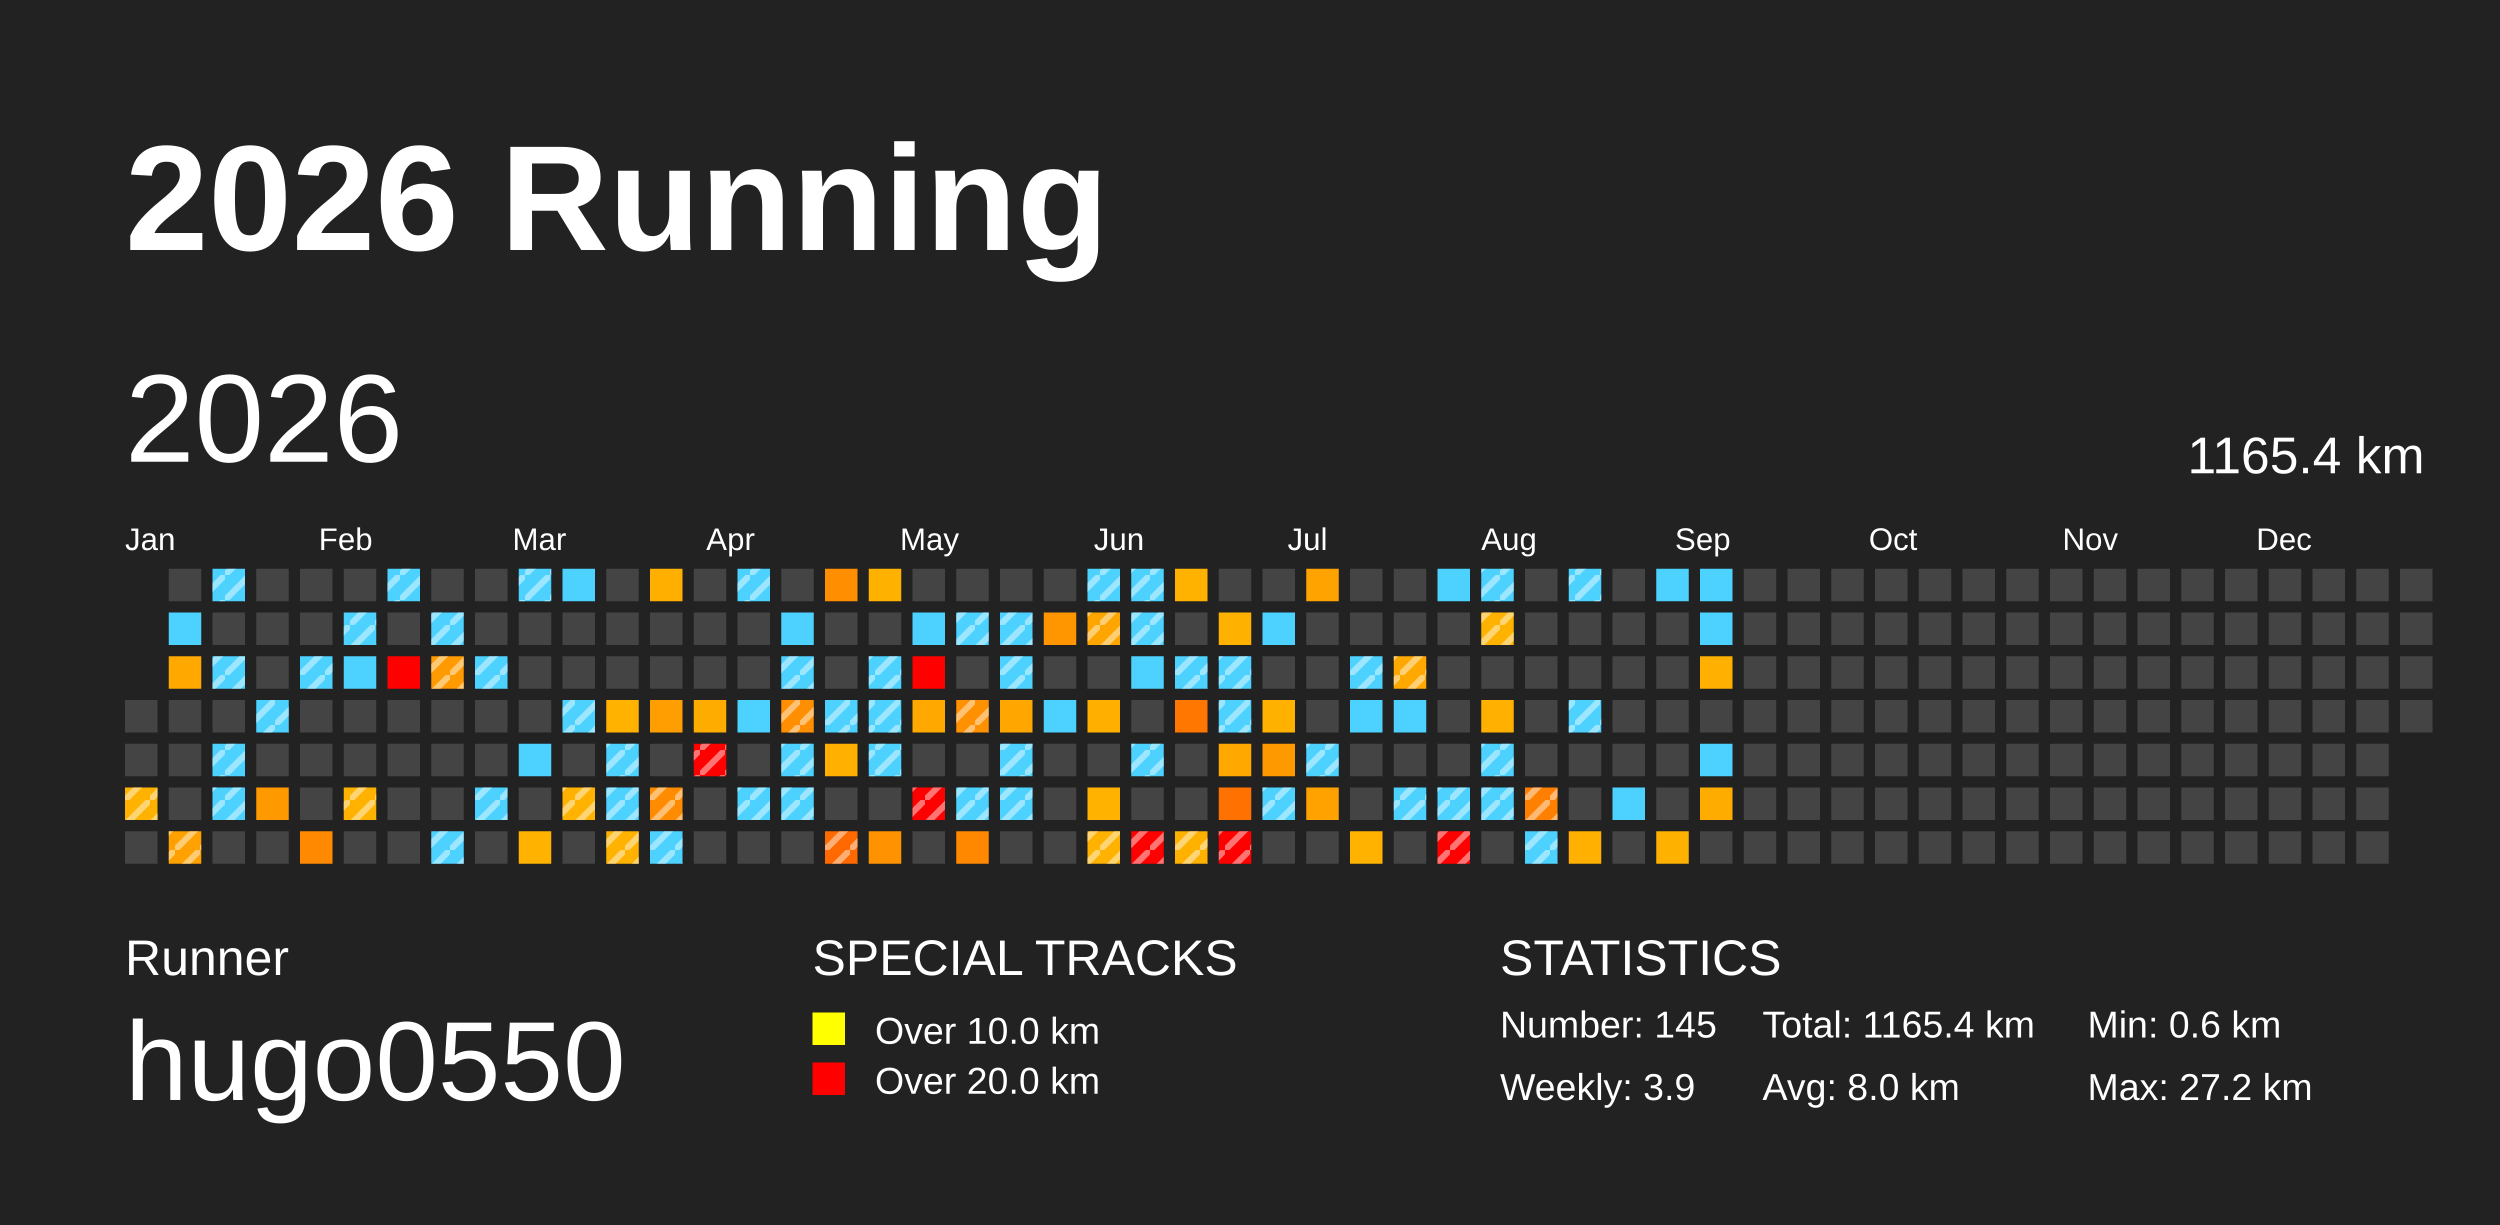
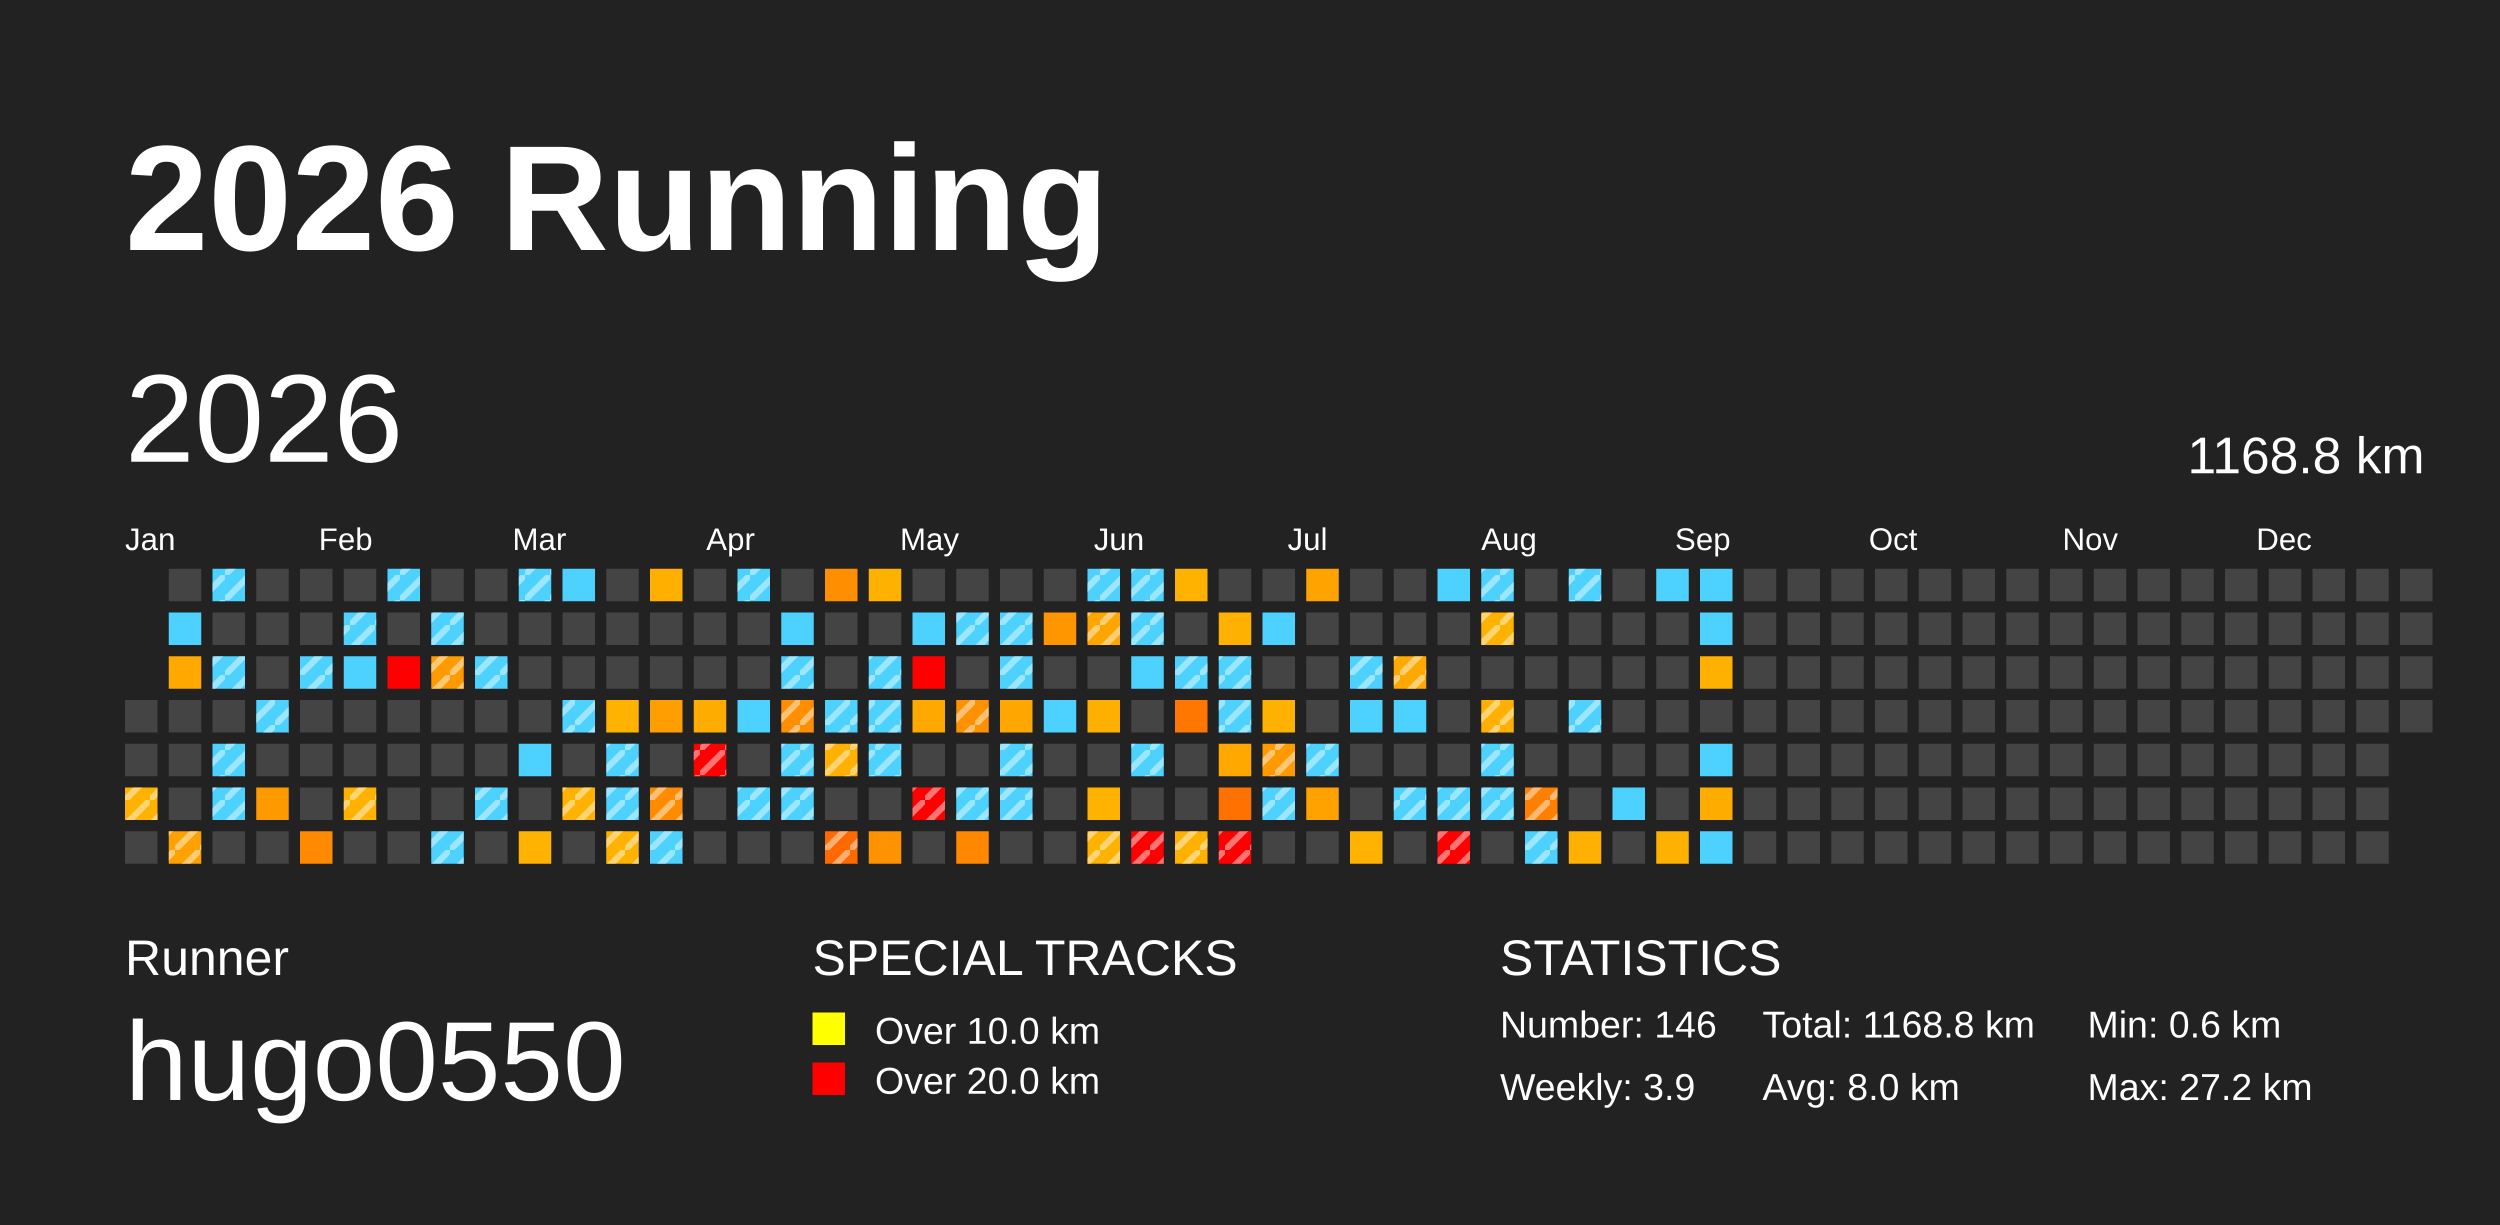
<svg xmlns="http://www.w3.org/2000/svg" baseProfile="full" height="98mm" version="1.1" viewBox="0,0,200,98" width="200mm">
  <defs>
    <pattern height="2" id="indoor-stripe" patternUnits="userSpaceOnUse" width="2">
      <line stroke="white" stroke-opacity="0.45" stroke-width="0.5" x1="0" x2="2" y1="2" y2="0" />
    </pattern>
  </defs>
  <rect fill="#222222" height="98" width="200" x="0" y="0" />
  <text fill="#FFFFFF" style="font-size:12px; font-family:Arial; font-weight:bold;" x="10" y="20">2026 Running</text>
  <text fill="#FFFFFF" style="font-size:4px; font-family:Arial" x="10" y="78">Runner</text>
  <text fill="#FFFFFF" style="font-size:9px; font-family:Arial" x="10" y="88">hugo0550</text>
  <text fill="#FFFFFF" style="font-size:4px; font-family:Arial" x="65" y="78">SPECIAL TRACKS</text>
  <rect fill="yellow" height="2.6" width="2.6" x="65" y="81" />
  <text fill="#FFFFFF" style="font-size:3px; font-family:Arial" x="70" y="83.5">Over 10.0 km</text>
  <rect fill="red" height="2.6" width="2.6" x="65" y="85" />
  <text fill="#FFFFFF" style="font-size:3px; font-family:Arial" x="70" y="87.5">Over 20.0 km</text>
  <text fill="#FFFFFF" style="font-size:4px; font-family:Arial" x="120" y="78">STATISTICS</text>
-   <text fill="#FFFFFF" style="font-size:3px; font-family:Arial" x="120" y="83">Number: 145</text>
+   <text fill="#FFFFFF" style="font-size:3px; font-family:Arial" x="120" y="83">Number: 146</text>
  <text fill="#FFFFFF" style="font-size:3px; font-family:Arial" x="120" y="88">Weekly: 3.9</text>
-   <text fill="#FFFFFF" style="font-size:3px; font-family:Arial" x="141" y="83">Total: 1165.4 km</text>
+   <text fill="#FFFFFF" style="font-size:3px; font-family:Arial" x="141" y="83">Total: 1168.8 km</text>
  <text fill="#FFFFFF" style="font-size:3px; font-family:Arial" x="141" y="88">Avg: 8.0 km</text>
  <text fill="#FFFFFF" style="font-size:3px; font-family:Arial" x="167" y="83">Min: 0.6 km</text>
  <text fill="#FFFFFF" style="font-size:3px; font-family:Arial" x="167" y="88">Max: 27.2 km</text>
  <text dominant-baseline="hanging" fill="#FFFFFF" style="font-size:10.0px; font-family:Arial;" x="10" y="30">2026</text>
-   <text dominant-baseline="hanging" fill="#FFFFFF" style="font-size:4.125px; font-family:Arial;" x="175" y="35">1165.4 km</text>
+   <text dominant-baseline="hanging" fill="#FFFFFF" style="font-size:4.125px; font-family:Arial;" x="175" y="35">1168.8 km</text>
  <text fill="#FFFFFF" style="font-size:2.5px; font-family:Arial" x="10.0" y="44">Jan</text>
  <text fill="#FFFFFF" style="font-size:2.5px; font-family:Arial" x="25.5" y="44">Feb</text>
  <text fill="#FFFFFF" style="font-size:2.5px; font-family:Arial" x="41.0" y="44">Mar</text>
  <text fill="#FFFFFF" style="font-size:2.5px; font-family:Arial" x="56.5" y="44">Apr</text>
  <text fill="#FFFFFF" style="font-size:2.5px; font-family:Arial" x="72.0" y="44">May</text>
  <text fill="#FFFFFF" style="font-size:2.5px; font-family:Arial" x="87.5" y="44">Jun</text>
  <text fill="#FFFFFF" style="font-size:2.5px; font-family:Arial" x="103.0" y="44">Jul</text>
  <text fill="#FFFFFF" style="font-size:2.5px; font-family:Arial" x="118.5" y="44">Aug</text>
  <text fill="#FFFFFF" style="font-size:2.5px; font-family:Arial" x="134.0" y="44">Sep</text>
  <text fill="#FFFFFF" style="font-size:2.5px; font-family:Arial" x="149.5" y="44">Oct</text>
  <text fill="#FFFFFF" style="font-size:2.5px; font-family:Arial" x="165.0" y="44">Nov</text>
  <text fill="#FFFFFF" style="font-size:2.5px; font-family:Arial" x="180.5" y="44">Dec</text>
  <rect fill="#444444" height="2.6" width="2.6" x="10.0" y="56.0" />
  <rect fill="#444444" height="2.6" width="2.6" x="10.0" y="59.5" />
  <rect fill="#ffb300" height="2.6" width="2.6" x="10.0" y="63.0" />
  <rect fill="url(#indoor-stripe)" height="2.6" style="pointer-events: none;" width="2.6" x="10.0" y="63.0" />
  <rect fill="#444444" height="2.6" width="2.6" x="10.0" y="66.5" />
  <rect fill="#444444" height="2.6" width="2.6" x="13.5" y="45.5" />
  <rect fill="#4dd2ff" height="2.6" width="2.6" x="13.5" y="49.0" />
  <rect fill="#ffa800" height="2.6" width="2.6" x="13.5" y="52.5" />
  <rect fill="#444444" height="2.6" width="2.6" x="13.5" y="56.0" />
  <rect fill="#444444" height="2.6" width="2.6" x="13.5" y="59.5" />
  <rect fill="#444444" height="2.6" width="2.6" x="13.5" y="63.0" />
  <rect fill="#ffa100" height="2.6" width="2.6" x="13.5" y="66.5" />
  <rect fill="url(#indoor-stripe)" height="2.6" style="pointer-events: none;" width="2.6" x="13.5" y="66.5" />
  <rect fill="#4dd2ff" height="2.6" width="2.6" x="17.0" y="45.5" />
  <rect fill="url(#indoor-stripe)" height="2.6" style="pointer-events: none;" width="2.6" x="17.0" y="45.5" />
  <rect fill="#444444" height="2.6" width="2.6" x="17.0" y="49.0" />
  <rect fill="#4dd2ff" height="2.6" width="2.6" x="17.0" y="52.5" />
  <rect fill="url(#indoor-stripe)" height="2.6" style="pointer-events: none;" width="2.6" x="17.0" y="52.5" />
  <rect fill="#444444" height="2.6" width="2.6" x="17.0" y="56.0" />
  <rect fill="#4dd2ff" height="2.6" width="2.6" x="17.0" y="59.5" />
  <rect fill="url(#indoor-stripe)" height="2.6" style="pointer-events: none;" width="2.6" x="17.0" y="59.5" />
  <rect fill="#4dd2ff" height="2.6" width="2.6" x="17.0" y="63.0" />
  <rect fill="url(#indoor-stripe)" height="2.6" style="pointer-events: none;" width="2.6" x="17.0" y="63.0" />
  <rect fill="#444444" height="2.6" width="2.6" x="17.0" y="66.5" />
  <rect fill="#444444" height="2.6" width="2.6" x="20.5" y="45.5" />
  <rect fill="#444444" height="2.6" width="2.6" x="20.5" y="49.0" />
  <rect fill="#444444" height="2.6" width="2.6" x="20.5" y="52.5" />
  <rect fill="#4dd2ff" height="2.6" width="2.6" x="20.5" y="56.0" />
  <rect fill="url(#indoor-stripe)" height="2.6" style="pointer-events: none;" width="2.6" x="20.5" y="56.0" />
  <rect fill="#444444" height="2.6" width="2.6" x="20.5" y="59.5" />
  <rect fill="#ff9900" height="2.6" width="2.6" x="20.5" y="63.0" />
  <rect fill="#444444" height="2.6" width="2.6" x="20.5" y="66.5" />
  <rect fill="#444444" height="2.6" width="2.6" x="24.0" y="45.5" />
  <rect fill="#444444" height="2.6" width="2.6" x="24.0" y="49.0" />
  <rect fill="#4dd2ff" height="2.6" width="2.6" x="24.0" y="52.5" />
  <rect fill="url(#indoor-stripe)" height="2.6" style="pointer-events: none;" width="2.6" x="24.0" y="52.5" />
  <rect fill="#444444" height="2.6" width="2.6" x="24.0" y="56.0" />
  <rect fill="#444444" height="2.6" width="2.6" x="24.0" y="59.5" />
  <rect fill="#444444" height="2.6" width="2.6" x="24.0" y="63.0" />
  <rect fill="#ff8900" height="2.6" width="2.6" x="24.0" y="66.5" />
  <rect fill="#444444" height="2.6" width="2.6" x="27.5" y="45.5" />
  <rect fill="#4dd2ff" height="2.6" width="2.6" x="27.5" y="49.0" />
  <rect fill="url(#indoor-stripe)" height="2.6" style="pointer-events: none;" width="2.6" x="27.5" y="49.0" />
  <rect fill="#4dd2ff" height="2.6" width="2.6" x="27.5" y="52.5" />
  <rect fill="#444444" height="2.6" width="2.6" x="27.5" y="56.0" />
  <rect fill="#444444" height="2.6" width="2.6" x="27.5" y="59.5" />
  <rect fill="#ffb300" height="2.6" width="2.6" x="27.5" y="63.0" />
  <rect fill="url(#indoor-stripe)" height="2.6" style="pointer-events: none;" width="2.6" x="27.5" y="63.0" />
  <rect fill="#444444" height="2.6" width="2.6" x="27.5" y="66.5" />
  <rect fill="#4dd2ff" height="2.6" width="2.6" x="31.0" y="45.5" />
  <rect fill="url(#indoor-stripe)" height="2.6" style="pointer-events: none;" width="2.6" x="31.0" y="45.5" />
  <rect fill="#444444" height="2.6" width="2.6" x="31.0" y="49.0" />
  <rect fill="red" height="2.6" width="2.6" x="31.0" y="52.5" />
  <rect fill="#444444" height="2.6" width="2.6" x="31.0" y="56.0" />
  <rect fill="#444444" height="2.6" width="2.6" x="31.0" y="59.5" />
  <rect fill="#444444" height="2.6" width="2.6" x="31.0" y="63.0" />
  <rect fill="#444444" height="2.6" width="2.6" x="31.0" y="66.5" />
  <rect fill="#444444" height="2.6" width="2.6" x="34.5" y="45.5" />
  <rect fill="#4dd2ff" height="2.6" width="2.6" x="34.5" y="49.0" />
  <rect fill="url(#indoor-stripe)" height="2.6" style="pointer-events: none;" width="2.6" x="34.5" y="49.0" />
  <rect fill="#ff9a00" height="2.6" width="2.6" x="34.5" y="52.5" />
  <rect fill="url(#indoor-stripe)" height="2.6" style="pointer-events: none;" width="2.6" x="34.5" y="52.5" />
  <rect fill="#444444" height="2.6" width="2.6" x="34.5" y="56.0" />
  <rect fill="#444444" height="2.6" width="2.6" x="34.5" y="59.5" />
  <rect fill="#444444" height="2.6" width="2.6" x="34.5" y="63.0" />
  <rect fill="#4dd2ff" height="2.6" width="2.6" x="34.5" y="66.5" />
  <rect fill="url(#indoor-stripe)" height="2.6" style="pointer-events: none;" width="2.6" x="34.5" y="66.5" />
  <rect fill="#444444" height="2.6" width="2.6" x="38.0" y="45.5" />
  <rect fill="#444444" height="2.6" width="2.6" x="38.0" y="49.0" />
  <rect fill="#4dd2ff" height="2.6" width="2.6" x="38.0" y="52.5" />
  <rect fill="url(#indoor-stripe)" height="2.6" style="pointer-events: none;" width="2.6" x="38.0" y="52.5" />
  <rect fill="#444444" height="2.6" width="2.6" x="38.0" y="56.0" />
  <rect fill="#444444" height="2.6" width="2.6" x="38.0" y="59.5" />
  <rect fill="#4dd2ff" height="2.6" width="2.6" x="38.0" y="63.0" />
  <rect fill="url(#indoor-stripe)" height="2.6" style="pointer-events: none;" width="2.6" x="38.0" y="63.0" />
  <rect fill="#444444" height="2.6" width="2.6" x="38.0" y="66.5" />
  <rect fill="#4dd2ff" height="2.6" width="2.6" x="41.5" y="45.5" />
  <rect fill="url(#indoor-stripe)" height="2.6" style="pointer-events: none;" width="2.6" x="41.5" y="45.5" />
  <rect fill="#444444" height="2.6" width="2.6" x="41.5" y="49.0" />
  <rect fill="#444444" height="2.6" width="2.6" x="41.5" y="52.5" />
  <rect fill="#444444" height="2.6" width="2.6" x="41.5" y="56.0" />
  <rect fill="#4dd2ff" height="2.6" width="2.6" x="41.5" y="59.5" />
  <rect fill="#444444" height="2.6" width="2.6" x="41.5" y="63.0" />
  <rect fill="#ffb300" height="2.6" width="2.6" x="41.5" y="66.5" />
  <rect fill="#4dd2ff" height="2.6" width="2.6" x="45.0" y="45.5" />
  <rect fill="#444444" height="2.6" width="2.6" x="45.0" y="49.0" />
  <rect fill="#444444" height="2.6" width="2.6" x="45.0" y="52.5" />
  <rect fill="#4dd2ff" height="2.6" width="2.6" x="45.0" y="56.0" />
  <rect fill="url(#indoor-stripe)" height="2.6" style="pointer-events: none;" width="2.6" x="45.0" y="56.0" />
  <rect fill="#444444" height="2.6" width="2.6" x="45.0" y="59.5" />
  <rect fill="#ffb200" height="2.6" width="2.6" x="45.0" y="63.0" />
  <rect fill="url(#indoor-stripe)" height="2.6" style="pointer-events: none;" width="2.6" x="45.0" y="63.0" />
  <rect fill="#444444" height="2.6" width="2.6" x="45.0" y="66.5" />
  <rect fill="#444444" height="2.6" width="2.6" x="48.5" y="45.5" />
  <rect fill="#444444" height="2.6" width="2.6" x="48.5" y="49.0" />
  <rect fill="#444444" height="2.6" width="2.6" x="48.5" y="52.5" />
  <rect fill="#ffb200" height="2.6" width="2.6" x="48.5" y="56.0" />
  <rect fill="#4dd2ff" height="2.6" width="2.6" x="48.5" y="59.5" />
  <rect fill="url(#indoor-stripe)" height="2.6" style="pointer-events: none;" width="2.6" x="48.5" y="59.5" />
  <rect fill="#4dd2ff" height="2.6" width="2.6" x="48.5" y="63.0" />
  <rect fill="url(#indoor-stripe)" height="2.6" style="pointer-events: none;" width="2.6" x="48.5" y="63.0" />
  <rect fill="#ffb300" height="2.6" width="2.6" x="48.5" y="66.5" />
  <rect fill="url(#indoor-stripe)" height="2.6" style="pointer-events: none;" width="2.6" x="48.5" y="66.5" />
  <rect fill="#ffaf00" height="2.6" width="2.6" x="52.0" y="45.5" />
  <rect fill="#444444" height="2.6" width="2.6" x="52.0" y="49.0" />
  <rect fill="#444444" height="2.6" width="2.6" x="52.0" y="52.5" />
  <rect fill="#ff9e00" height="2.6" width="2.6" x="52.0" y="56.0" />
  <rect fill="#444444" height="2.6" width="2.6" x="52.0" y="59.5" />
  <rect fill="#ff8c00" height="2.6" width="2.6" x="52.0" y="63.0" />
  <rect fill="url(#indoor-stripe)" height="2.6" style="pointer-events: none;" width="2.6" x="52.0" y="63.0" />
  <rect fill="#4dd2ff" height="2.6" width="2.6" x="52.0" y="66.5" />
  <rect fill="url(#indoor-stripe)" height="2.6" style="pointer-events: none;" width="2.6" x="52.0" y="66.5" />
  <rect fill="#444444" height="2.6" width="2.6" x="55.5" y="45.5" />
  <rect fill="#444444" height="2.6" width="2.6" x="55.5" y="49.0" />
  <rect fill="#444444" height="2.6" width="2.6" x="55.5" y="52.5" />
  <rect fill="#ffac00" height="2.6" width="2.6" x="55.5" y="56.0" />
  <rect fill="red" height="2.6" width="2.6" x="55.5" y="59.5" />
  <rect fill="url(#indoor-stripe)" height="2.6" style="pointer-events: none;" width="2.6" x="55.5" y="59.5" />
  <rect fill="#444444" height="2.6" width="2.6" x="55.5" y="63.0" />
  <rect fill="#444444" height="2.6" width="2.6" x="55.5" y="66.5" />
  <rect fill="#4dd2ff" height="2.6" width="2.6" x="59.0" y="45.5" />
  <rect fill="url(#indoor-stripe)" height="2.6" style="pointer-events: none;" width="2.6" x="59.0" y="45.5" />
  <rect fill="#444444" height="2.6" width="2.6" x="59.0" y="49.0" />
  <rect fill="#444444" height="2.6" width="2.6" x="59.0" y="52.5" />
  <rect fill="#4dd2ff" height="2.6" width="2.6" x="59.0" y="56.0" />
  <rect fill="#444444" height="2.6" width="2.6" x="59.0" y="59.5" />
  <rect fill="#4dd2ff" height="2.6" width="2.6" x="59.0" y="63.0" />
  <rect fill="url(#indoor-stripe)" height="2.6" style="pointer-events: none;" width="2.6" x="59.0" y="63.0" />
  <rect fill="#444444" height="2.6" width="2.6" x="59.0" y="66.5" />
  <rect fill="#444444" height="2.6" width="2.6" x="62.5" y="45.5" />
  <rect fill="#4dd2ff" height="2.6" width="2.6" x="62.5" y="49.0" />
  <rect fill="#4dd2ff" height="2.6" width="2.6" x="62.5" y="52.5" />
  <rect fill="url(#indoor-stripe)" height="2.6" style="pointer-events: none;" width="2.6" x="62.5" y="52.5" />
  <rect fill="#ff8e00" height="2.6" width="2.6" x="62.5" y="56.0" />
  <rect fill="url(#indoor-stripe)" height="2.6" style="pointer-events: none;" width="2.6" x="62.5" y="56.0" />
  <rect fill="#4dd2ff" height="2.6" width="2.6" x="62.5" y="59.5" />
  <rect fill="url(#indoor-stripe)" height="2.6" style="pointer-events: none;" width="2.6" x="62.5" y="59.5" />
  <rect fill="#4dd2ff" height="2.6" width="2.6" x="62.5" y="63.0" />
  <rect fill="url(#indoor-stripe)" height="2.6" style="pointer-events: none;" width="2.6" x="62.5" y="63.0" />
  <rect fill="#444444" height="2.6" width="2.6" x="62.5" y="66.5" />
  <rect fill="#ff8f00" height="2.6" width="2.6" x="66.0" y="45.5" />
  <rect fill="#444444" height="2.6" width="2.6" x="66.0" y="49.0" />
  <rect fill="#444444" height="2.6" width="2.6" x="66.0" y="52.5" />
  <rect fill="#4dd2ff" height="2.6" width="2.6" x="66.0" y="56.0" />
  <rect fill="url(#indoor-stripe)" height="2.6" style="pointer-events: none;" width="2.6" x="66.0" y="56.0" />
  <rect fill="#ffb000" height="2.6" width="2.6" x="66.0" y="59.5" />
+   <rect fill="url(#indoor-stripe)" height="2.6" style="pointer-events: none;" width="2.6" x="66.0" y="59.5" />
  <rect fill="#444444" height="2.6" width="2.6" x="66.0" y="63.0" />
  <rect fill="#ff6900" height="2.6" width="2.6" x="66.0" y="66.5" />
  <rect fill="url(#indoor-stripe)" height="2.6" style="pointer-events: none;" width="2.6" x="66.0" y="66.5" />
  <rect fill="#ffb100" height="2.6" width="2.6" x="69.5" y="45.5" />
  <rect fill="#444444" height="2.6" width="2.6" x="69.5" y="49.0" />
  <rect fill="#4dd2ff" height="2.6" width="2.6" x="69.5" y="52.5" />
  <rect fill="url(#indoor-stripe)" height="2.6" style="pointer-events: none;" width="2.6" x="69.5" y="52.5" />
  <rect fill="#4dd2ff" height="2.6" width="2.6" x="69.5" y="56.0" />
  <rect fill="url(#indoor-stripe)" height="2.6" style="pointer-events: none;" width="2.6" x="69.5" y="56.0" />
  <rect fill="#4dd2ff" height="2.6" width="2.6" x="69.5" y="59.5" />
  <rect fill="url(#indoor-stripe)" height="2.6" style="pointer-events: none;" width="2.6" x="69.5" y="59.5" />
  <rect fill="#444444" height="2.6" width="2.6" x="69.5" y="63.0" />
  <rect fill="#ff9200" height="2.6" width="2.6" x="69.5" y="66.5" />
  <rect fill="#444444" height="2.6" width="2.6" x="73.0" y="45.5" />
  <rect fill="#4dd2ff" height="2.6" width="2.6" x="73.0" y="49.0" />
  <rect fill="red" height="2.6" width="2.6" x="73.0" y="52.5" />
  <rect fill="#ffa900" height="2.6" width="2.6" x="73.0" y="56.0" />
  <rect fill="#444444" height="2.6" width="2.6" x="73.0" y="59.5" />
  <rect fill="red" height="2.6" width="2.6" x="73.0" y="63.0" />
  <rect fill="url(#indoor-stripe)" height="2.6" style="pointer-events: none;" width="2.6" x="73.0" y="63.0" />
  <rect fill="#444444" height="2.6" width="2.6" x="73.0" y="66.5" />
  <rect fill="#444444" height="2.6" width="2.6" x="76.5" y="45.5" />
  <rect fill="#4dd2ff" height="2.6" width="2.6" x="76.5" y="49.0" />
  <rect fill="url(#indoor-stripe)" height="2.6" style="pointer-events: none;" width="2.6" x="76.5" y="49.0" />
  <rect fill="#444444" height="2.6" width="2.6" x="76.5" y="52.5" />
  <rect fill="#ff9000" height="2.6" width="2.6" x="76.5" y="56.0" />
  <rect fill="url(#indoor-stripe)" height="2.6" style="pointer-events: none;" width="2.6" x="76.5" y="56.0" />
  <rect fill="#444444" height="2.6" width="2.6" x="76.5" y="59.5" />
  <rect fill="#4dd2ff" height="2.6" width="2.6" x="76.5" y="63.0" />
  <rect fill="url(#indoor-stripe)" height="2.6" style="pointer-events: none;" width="2.6" x="76.5" y="63.0" />
  <rect fill="#ff8800" height="2.6" width="2.6" x="76.5" y="66.5" />
  <rect fill="#444444" height="2.6" width="2.6" x="80.0" y="45.5" />
  <rect fill="#4dd2ff" height="2.6" width="2.6" x="80.0" y="49.0" />
  <rect fill="url(#indoor-stripe)" height="2.6" style="pointer-events: none;" width="2.6" x="80.0" y="49.0" />
  <rect fill="#4dd2ff" height="2.6" width="2.6" x="80.0" y="52.5" />
  <rect fill="url(#indoor-stripe)" height="2.6" style="pointer-events: none;" width="2.6" x="80.0" y="52.5" />
  <rect fill="#ffa600" height="2.6" width="2.6" x="80.0" y="56.0" />
  <rect fill="#4dd2ff" height="2.6" width="2.6" x="80.0" y="59.5" />
  <rect fill="url(#indoor-stripe)" height="2.6" style="pointer-events: none;" width="2.6" x="80.0" y="59.5" />
  <rect fill="#4dd2ff" height="2.6" width="2.6" x="80.0" y="63.0" />
  <rect fill="url(#indoor-stripe)" height="2.6" style="pointer-events: none;" width="2.6" x="80.0" y="63.0" />
  <rect fill="#444444" height="2.6" width="2.6" x="80.0" y="66.5" />
  <rect fill="#444444" height="2.6" width="2.6" x="83.5" y="45.5" />
  <rect fill="#ff9600" height="2.6" width="2.6" x="83.5" y="49.0" />
  <rect fill="#444444" height="2.6" width="2.6" x="83.5" y="52.5" />
  <rect fill="#4dd2ff" height="2.6" width="2.6" x="83.5" y="56.0" />
  <rect fill="#444444" height="2.6" width="2.6" x="83.5" y="59.5" />
  <rect fill="#444444" height="2.6" width="2.6" x="83.5" y="63.0" />
  <rect fill="#444444" height="2.6" width="2.6" x="83.5" y="66.5" />
  <rect fill="#4dd2ff" height="2.6" width="2.6" x="87.0" y="45.5" />
  <rect fill="url(#indoor-stripe)" height="2.6" style="pointer-events: none;" width="2.6" x="87.0" y="45.5" />
  <rect fill="#ffa500" height="2.6" width="2.6" x="87.0" y="49.0" />
  <rect fill="url(#indoor-stripe)" height="2.6" style="pointer-events: none;" width="2.6" x="87.0" y="49.0" />
  <rect fill="#444444" height="2.6" width="2.6" x="87.0" y="52.5" />
  <rect fill="#ffaf00" height="2.6" width="2.6" x="87.0" y="56.0" />
  <rect fill="#444444" height="2.6" width="2.6" x="87.0" y="59.5" />
  <rect fill="#ffb200" height="2.6" width="2.6" x="87.0" y="63.0" />
  <rect fill="#ffb200" height="2.6" width="2.6" x="87.0" y="66.5" />
  <rect fill="url(#indoor-stripe)" height="2.6" style="pointer-events: none;" width="2.6" x="87.0" y="66.5" />
  <rect fill="#4dd2ff" height="2.6" width="2.6" x="90.5" y="45.5" />
  <rect fill="url(#indoor-stripe)" height="2.6" style="pointer-events: none;" width="2.6" x="90.5" y="45.5" />
  <rect fill="#4dd2ff" height="2.6" width="2.6" x="90.5" y="49.0" />
  <rect fill="url(#indoor-stripe)" height="2.6" style="pointer-events: none;" width="2.6" x="90.5" y="49.0" />
  <rect fill="#4dd2ff" height="2.6" width="2.6" x="90.5" y="52.5" />
  <rect fill="#444444" height="2.6" width="2.6" x="90.5" y="56.0" />
  <rect fill="#4dd2ff" height="2.6" width="2.6" x="90.5" y="59.5" />
  <rect fill="url(#indoor-stripe)" height="2.6" style="pointer-events: none;" width="2.6" x="90.5" y="59.5" />
  <rect fill="#444444" height="2.6" width="2.6" x="90.5" y="63.0" />
  <rect fill="red" height="2.6" width="2.6" x="90.5" y="66.5" />
  <rect fill="url(#indoor-stripe)" height="2.6" style="pointer-events: none;" width="2.6" x="90.5" y="66.5" />
  <rect fill="#ffb200" height="2.6" width="2.6" x="94.0" y="45.5" />
  <rect fill="#444444" height="2.6" width="2.6" x="94.0" y="49.0" />
  <rect fill="#4dd2ff" height="2.6" width="2.6" x="94.0" y="52.5" />
  <rect fill="url(#indoor-stripe)" height="2.6" style="pointer-events: none;" width="2.6" x="94.0" y="52.5" />
  <rect fill="#ff7600" height="2.6" width="2.6" x="94.0" y="56.0" />
  <rect fill="#444444" height="2.6" width="2.6" x="94.0" y="59.5" />
  <rect fill="#444444" height="2.6" width="2.6" x="94.0" y="63.0" />
  <rect fill="#ffb100" height="2.6" width="2.6" x="94.0" y="66.5" />
  <rect fill="url(#indoor-stripe)" height="2.6" style="pointer-events: none;" width="2.6" x="94.0" y="66.5" />
  <rect fill="#444444" height="2.6" width="2.6" x="97.5" y="45.5" />
  <rect fill="#ffb100" height="2.6" width="2.6" x="97.5" y="49.0" />
  <rect fill="#4dd2ff" height="2.6" width="2.6" x="97.5" y="52.5" />
  <rect fill="url(#indoor-stripe)" height="2.6" style="pointer-events: none;" width="2.6" x="97.5" y="52.5" />
  <rect fill="#4dd2ff" height="2.6" width="2.6" x="97.5" y="56.0" />
  <rect fill="url(#indoor-stripe)" height="2.6" style="pointer-events: none;" width="2.6" x="97.5" y="56.0" />
  <rect fill="#ffa900" height="2.6" width="2.6" x="97.5" y="59.5" />
  <rect fill="#ff7100" height="2.6" width="2.6" x="97.5" y="63.0" />
  <rect fill="red" height="2.6" width="2.6" x="97.5" y="66.5" />
  <rect fill="url(#indoor-stripe)" height="2.6" style="pointer-events: none;" width="2.6" x="97.5" y="66.5" />
  <rect fill="#444444" height="2.6" width="2.6" x="101.0" y="45.5" />
  <rect fill="#4dd2ff" height="2.6" width="2.6" x="101.0" y="49.0" />
  <rect fill="#444444" height="2.6" width="2.6" x="101.0" y="52.5" />
  <rect fill="#ffb100" height="2.6" width="2.6" x="101.0" y="56.0" />
  <rect fill="#ff9900" height="2.6" width="2.6" x="101.0" y="59.5" />
+   <rect fill="url(#indoor-stripe)" height="2.6" style="pointer-events: none;" width="2.6" x="101.0" y="59.5" />
  <rect fill="#4dd2ff" height="2.6" width="2.6" x="101.0" y="63.0" />
  <rect fill="url(#indoor-stripe)" height="2.6" style="pointer-events: none;" width="2.6" x="101.0" y="63.0" />
  <rect fill="#444444" height="2.6" width="2.6" x="101.0" y="66.5" />
  <rect fill="#ffa300" height="2.6" width="2.6" x="104.5" y="45.5" />
  <rect fill="#444444" height="2.6" width="2.6" x="104.5" y="49.0" />
  <rect fill="#444444" height="2.6" width="2.6" x="104.5" y="52.5" />
  <rect fill="#444444" height="2.6" width="2.6" x="104.5" y="56.0" />
  <rect fill="#4dd2ff" height="2.6" width="2.6" x="104.5" y="59.5" />
  <rect fill="url(#indoor-stripe)" height="2.6" style="pointer-events: none;" width="2.6" x="104.5" y="59.5" />
  <rect fill="#ffa200" height="2.6" width="2.6" x="104.5" y="63.0" />
  <rect fill="#444444" height="2.6" width="2.6" x="104.5" y="66.5" />
  <rect fill="#444444" height="2.6" width="2.6" x="108.0" y="45.5" />
  <rect fill="#444444" height="2.6" width="2.6" x="108.0" y="49.0" />
  <rect fill="#4dd2ff" height="2.6" width="2.6" x="108.0" y="52.5" />
  <rect fill="url(#indoor-stripe)" height="2.6" style="pointer-events: none;" width="2.6" x="108.0" y="52.5" />
  <rect fill="#4dd2ff" height="2.6" width="2.6" x="108.0" y="56.0" />
  <rect fill="#444444" height="2.6" width="2.6" x="108.0" y="59.5" />
  <rect fill="#444444" height="2.6" width="2.6" x="108.0" y="63.0" />
  <rect fill="#ffb300" height="2.6" width="2.6" x="108.0" y="66.5" />
  <rect fill="#444444" height="2.6" width="2.6" x="111.5" y="45.5" />
  <rect fill="#444444" height="2.6" width="2.6" x="111.5" y="49.0" />
  <rect fill="#ffa900" height="2.6" width="2.6" x="111.5" y="52.5" />
  <rect fill="url(#indoor-stripe)" height="2.6" style="pointer-events: none;" width="2.6" x="111.5" y="52.5" />
  <rect fill="#4dd2ff" height="2.6" width="2.6" x="111.5" y="56.0" />
  <rect fill="#444444" height="2.6" width="2.6" x="111.5" y="59.5" />
  <rect fill="#4dd2ff" height="2.6" width="2.6" x="111.5" y="63.0" />
  <rect fill="url(#indoor-stripe)" height="2.6" style="pointer-events: none;" width="2.6" x="111.5" y="63.0" />
  <rect fill="#444444" height="2.6" width="2.6" x="111.5" y="66.5" />
  <rect fill="#4dd2ff" height="2.6" width="2.6" x="115.0" y="45.5" />
  <rect fill="#444444" height="2.6" width="2.6" x="115.0" y="49.0" />
  <rect fill="#444444" height="2.6" width="2.6" x="115.0" y="52.5" />
  <rect fill="#444444" height="2.6" width="2.6" x="115.0" y="56.0" />
  <rect fill="#444444" height="2.6" width="2.6" x="115.0" y="59.5" />
  <rect fill="#4dd2ff" height="2.6" width="2.6" x="115.0" y="63.0" />
  <rect fill="url(#indoor-stripe)" height="2.6" style="pointer-events: none;" width="2.6" x="115.0" y="63.0" />
  <rect fill="red" height="2.6" width="2.6" x="115.0" y="66.5" />
  <rect fill="url(#indoor-stripe)" height="2.6" style="pointer-events: none;" width="2.6" x="115.0" y="66.5" />
  <rect fill="#4dd2ff" height="2.6" width="2.6" x="118.5" y="45.5" />
  <rect fill="url(#indoor-stripe)" height="2.6" style="pointer-events: none;" width="2.6" x="118.5" y="45.5" />
  <rect fill="#ffb300" height="2.6" width="2.6" x="118.5" y="49.0" />
  <rect fill="url(#indoor-stripe)" height="2.6" style="pointer-events: none;" width="2.6" x="118.5" y="49.0" />
  <rect fill="#444444" height="2.6" width="2.6" x="118.5" y="52.5" />
  <rect fill="#ffb000" height="2.6" width="2.6" x="118.5" y="56.0" />
+   <rect fill="url(#indoor-stripe)" height="2.6" style="pointer-events: none;" width="2.6" x="118.5" y="56.0" />
  <rect fill="#4dd2ff" height="2.6" width="2.6" x="118.5" y="59.5" />
  <rect fill="url(#indoor-stripe)" height="2.6" style="pointer-events: none;" width="2.6" x="118.5" y="59.5" />
  <rect fill="#4dd2ff" height="2.6" width="2.6" x="118.5" y="63.0" />
  <rect fill="url(#indoor-stripe)" height="2.6" style="pointer-events: none;" width="2.6" x="118.5" y="63.0" />
  <rect fill="#444444" height="2.6" width="2.6" x="118.5" y="66.5" />
  <rect fill="#444444" height="2.6" width="2.6" x="122.0" y="45.5" />
  <rect fill="#444444" height="2.6" width="2.6" x="122.0" y="49.0" />
  <rect fill="#444444" height="2.6" width="2.6" x="122.0" y="52.5" />
  <rect fill="#444444" height="2.6" width="2.6" x="122.0" y="56.0" />
  <rect fill="#444444" height="2.6" width="2.6" x="122.0" y="59.5" />
  <rect fill="#ff8000" height="2.6" width="2.6" x="122.0" y="63.0" />
  <rect fill="url(#indoor-stripe)" height="2.6" style="pointer-events: none;" width="2.6" x="122.0" y="63.0" />
  <rect fill="#4dd2ff" height="2.6" width="2.6" x="122.0" y="66.5" />
  <rect fill="url(#indoor-stripe)" height="2.6" style="pointer-events: none;" width="2.6" x="122.0" y="66.5" />
  <rect fill="#4dd2ff" height="2.6" width="2.6" x="125.5" y="45.5" />
  <rect fill="url(#indoor-stripe)" height="2.6" style="pointer-events: none;" width="2.6" x="125.5" y="45.5" />
  <rect fill="#444444" height="2.6" width="2.6" x="125.5" y="49.0" />
  <rect fill="#444444" height="2.6" width="2.6" x="125.5" y="52.5" />
  <rect fill="#4dd2ff" height="2.6" width="2.6" x="125.5" y="56.0" />
  <rect fill="url(#indoor-stripe)" height="2.6" style="pointer-events: none;" width="2.6" x="125.5" y="56.0" />
  <rect fill="#444444" height="2.6" width="2.6" x="125.5" y="59.5" />
  <rect fill="#444444" height="2.6" width="2.6" x="125.5" y="63.0" />
  <rect fill="#ffb000" height="2.6" width="2.6" x="125.5" y="66.5" />
  <rect fill="#444444" height="2.6" width="2.6" x="129.0" y="45.5" />
  <rect fill="#444444" height="2.6" width="2.6" x="129.0" y="49.0" />
  <rect fill="#444444" height="2.6" width="2.6" x="129.0" y="52.5" />
  <rect fill="#444444" height="2.6" width="2.6" x="129.0" y="56.0" />
  <rect fill="#444444" height="2.6" width="2.6" x="129.0" y="59.5" />
  <rect fill="#4dd2ff" height="2.6" width="2.6" x="129.0" y="63.0" />
  <rect fill="#444444" height="2.6" width="2.6" x="129.0" y="66.5" />
  <rect fill="#4dd2ff" height="2.6" width="2.6" x="132.5" y="45.5" />
  <rect fill="#444444" height="2.6" width="2.6" x="132.5" y="49.0" />
  <rect fill="#444444" height="2.6" width="2.6" x="132.5" y="52.5" />
  <rect fill="#444444" height="2.6" width="2.6" x="132.5" y="56.0" />
  <rect fill="#444444" height="2.6" width="2.6" x="132.5" y="59.5" />
  <rect fill="#444444" height="2.6" width="2.6" x="132.5" y="63.0" />
  <rect fill="#ffb100" height="2.6" width="2.6" x="132.5" y="66.5" />
  <rect fill="#4dd2ff" height="2.6" width="2.6" x="136.0" y="45.5" />
  <rect fill="#4dd2ff" height="2.6" width="2.6" x="136.0" y="49.0" />
  <rect fill="#ffb000" height="2.6" width="2.6" x="136.0" y="52.5" />
  <rect fill="#444444" height="2.6" width="2.6" x="136.0" y="56.0" />
  <rect fill="#4dd2ff" height="2.6" width="2.6" x="136.0" y="59.5" />
  <rect fill="#ffac00" height="2.6" width="2.6" x="136.0" y="63.0" />
-   <rect fill="#444444" height="2.6" width="2.6" x="136.0" y="66.5" />
+   <rect fill="#4dd2ff" height="2.6" width="2.6" x="136.0" y="66.5" />
  <rect fill="#444444" height="2.6" width="2.6" x="139.5" y="45.5" />
  <rect fill="#444444" height="2.6" width="2.6" x="139.5" y="49.0" />
  <rect fill="#444444" height="2.6" width="2.6" x="139.5" y="52.5" />
  <rect fill="#444444" height="2.6" width="2.6" x="139.5" y="56.0" />
  <rect fill="#444444" height="2.6" width="2.6" x="139.5" y="59.5" />
  <rect fill="#444444" height="2.6" width="2.6" x="139.5" y="63.0" />
  <rect fill="#444444" height="2.6" width="2.6" x="139.5" y="66.5" />
  <rect fill="#444444" height="2.6" width="2.6" x="143.0" y="45.5" />
  <rect fill="#444444" height="2.6" width="2.6" x="143.0" y="49.0" />
  <rect fill="#444444" height="2.6" width="2.6" x="143.0" y="52.5" />
  <rect fill="#444444" height="2.6" width="2.6" x="143.0" y="56.0" />
  <rect fill="#444444" height="2.6" width="2.6" x="143.0" y="59.5" />
  <rect fill="#444444" height="2.6" width="2.6" x="143.0" y="63.0" />
  <rect fill="#444444" height="2.6" width="2.6" x="143.0" y="66.5" />
  <rect fill="#444444" height="2.6" width="2.6" x="146.5" y="45.5" />
  <rect fill="#444444" height="2.6" width="2.6" x="146.5" y="49.0" />
  <rect fill="#444444" height="2.6" width="2.6" x="146.5" y="52.5" />
  <rect fill="#444444" height="2.6" width="2.6" x="146.5" y="56.0" />
  <rect fill="#444444" height="2.6" width="2.6" x="146.5" y="59.5" />
  <rect fill="#444444" height="2.6" width="2.6" x="146.5" y="63.0" />
  <rect fill="#444444" height="2.6" width="2.6" x="146.5" y="66.5" />
  <rect fill="#444444" height="2.6" width="2.6" x="150.0" y="45.5" />
  <rect fill="#444444" height="2.6" width="2.6" x="150.0" y="49.0" />
  <rect fill="#444444" height="2.6" width="2.6" x="150.0" y="52.5" />
  <rect fill="#444444" height="2.6" width="2.6" x="150.0" y="56.0" />
  <rect fill="#444444" height="2.6" width="2.6" x="150.0" y="59.5" />
  <rect fill="#444444" height="2.6" width="2.6" x="150.0" y="63.0" />
  <rect fill="#444444" height="2.6" width="2.6" x="150.0" y="66.5" />
  <rect fill="#444444" height="2.6" width="2.6" x="153.5" y="45.5" />
  <rect fill="#444444" height="2.6" width="2.6" x="153.5" y="49.0" />
  <rect fill="#444444" height="2.6" width="2.6" x="153.5" y="52.5" />
  <rect fill="#444444" height="2.6" width="2.6" x="153.5" y="56.0" />
  <rect fill="#444444" height="2.6" width="2.6" x="153.5" y="59.5" />
  <rect fill="#444444" height="2.6" width="2.6" x="153.5" y="63.0" />
  <rect fill="#444444" height="2.6" width="2.6" x="153.5" y="66.5" />
  <rect fill="#444444" height="2.6" width="2.6" x="157.0" y="45.5" />
  <rect fill="#444444" height="2.6" width="2.6" x="157.0" y="49.0" />
  <rect fill="#444444" height="2.6" width="2.6" x="157.0" y="52.5" />
  <rect fill="#444444" height="2.6" width="2.6" x="157.0" y="56.0" />
  <rect fill="#444444" height="2.6" width="2.6" x="157.0" y="59.5" />
  <rect fill="#444444" height="2.6" width="2.6" x="157.0" y="63.0" />
  <rect fill="#444444" height="2.6" width="2.6" x="157.0" y="66.5" />
  <rect fill="#444444" height="2.6" width="2.6" x="160.5" y="45.5" />
  <rect fill="#444444" height="2.6" width="2.6" x="160.5" y="49.0" />
  <rect fill="#444444" height="2.6" width="2.6" x="160.5" y="52.5" />
  <rect fill="#444444" height="2.6" width="2.6" x="160.5" y="56.0" />
  <rect fill="#444444" height="2.6" width="2.6" x="160.5" y="59.5" />
  <rect fill="#444444" height="2.6" width="2.6" x="160.5" y="63.0" />
  <rect fill="#444444" height="2.6" width="2.6" x="160.5" y="66.5" />
  <rect fill="#444444" height="2.6" width="2.6" x="164.0" y="45.5" />
  <rect fill="#444444" height="2.6" width="2.6" x="164.0" y="49.0" />
  <rect fill="#444444" height="2.6" width="2.6" x="164.0" y="52.5" />
  <rect fill="#444444" height="2.6" width="2.6" x="164.0" y="56.0" />
  <rect fill="#444444" height="2.6" width="2.6" x="164.0" y="59.5" />
  <rect fill="#444444" height="2.6" width="2.6" x="164.0" y="63.0" />
  <rect fill="#444444" height="2.6" width="2.6" x="164.0" y="66.5" />
  <rect fill="#444444" height="2.6" width="2.6" x="167.5" y="45.5" />
  <rect fill="#444444" height="2.6" width="2.6" x="167.5" y="49.0" />
  <rect fill="#444444" height="2.6" width="2.6" x="167.5" y="52.5" />
  <rect fill="#444444" height="2.6" width="2.6" x="167.5" y="56.0" />
  <rect fill="#444444" height="2.6" width="2.6" x="167.5" y="59.5" />
  <rect fill="#444444" height="2.6" width="2.6" x="167.5" y="63.0" />
  <rect fill="#444444" height="2.6" width="2.6" x="167.5" y="66.5" />
  <rect fill="#444444" height="2.6" width="2.6" x="171.0" y="45.5" />
  <rect fill="#444444" height="2.6" width="2.6" x="171.0" y="49.0" />
  <rect fill="#444444" height="2.6" width="2.6" x="171.0" y="52.5" />
  <rect fill="#444444" height="2.6" width="2.6" x="171.0" y="56.0" />
  <rect fill="#444444" height="2.6" width="2.6" x="171.0" y="59.5" />
  <rect fill="#444444" height="2.6" width="2.6" x="171.0" y="63.0" />
  <rect fill="#444444" height="2.6" width="2.6" x="171.0" y="66.5" />
  <rect fill="#444444" height="2.6" width="2.6" x="174.5" y="45.5" />
  <rect fill="#444444" height="2.6" width="2.6" x="174.5" y="49.0" />
  <rect fill="#444444" height="2.6" width="2.6" x="174.5" y="52.5" />
  <rect fill="#444444" height="2.6" width="2.6" x="174.5" y="56.0" />
  <rect fill="#444444" height="2.6" width="2.6" x="174.5" y="59.5" />
  <rect fill="#444444" height="2.6" width="2.6" x="174.5" y="63.0" />
  <rect fill="#444444" height="2.6" width="2.6" x="174.5" y="66.5" />
  <rect fill="#444444" height="2.6" width="2.6" x="178.0" y="45.5" />
  <rect fill="#444444" height="2.6" width="2.6" x="178.0" y="49.0" />
  <rect fill="#444444" height="2.6" width="2.6" x="178.0" y="52.5" />
  <rect fill="#444444" height="2.6" width="2.6" x="178.0" y="56.0" />
  <rect fill="#444444" height="2.6" width="2.6" x="178.0" y="59.5" />
  <rect fill="#444444" height="2.6" width="2.6" x="178.0" y="63.0" />
  <rect fill="#444444" height="2.6" width="2.6" x="178.0" y="66.5" />
  <rect fill="#444444" height="2.6" width="2.6" x="181.5" y="45.5" />
  <rect fill="#444444" height="2.6" width="2.6" x="181.5" y="49.0" />
  <rect fill="#444444" height="2.6" width="2.6" x="181.5" y="52.5" />
  <rect fill="#444444" height="2.6" width="2.6" x="181.5" y="56.0" />
  <rect fill="#444444" height="2.6" width="2.6" x="181.5" y="59.5" />
  <rect fill="#444444" height="2.6" width="2.6" x="181.5" y="63.0" />
  <rect fill="#444444" height="2.6" width="2.6" x="181.5" y="66.5" />
  <rect fill="#444444" height="2.6" width="2.6" x="185.0" y="45.5" />
  <rect fill="#444444" height="2.6" width="2.6" x="185.0" y="49.0" />
  <rect fill="#444444" height="2.6" width="2.6" x="185.0" y="52.5" />
  <rect fill="#444444" height="2.6" width="2.6" x="185.0" y="56.0" />
  <rect fill="#444444" height="2.6" width="2.6" x="185.0" y="59.5" />
  <rect fill="#444444" height="2.6" width="2.6" x="185.0" y="63.0" />
  <rect fill="#444444" height="2.6" width="2.6" x="185.0" y="66.5" />
  <rect fill="#444444" height="2.6" width="2.6" x="188.5" y="45.5" />
  <rect fill="#444444" height="2.6" width="2.6" x="188.5" y="49.0" />
  <rect fill="#444444" height="2.6" width="2.6" x="188.5" y="52.5" />
  <rect fill="#444444" height="2.6" width="2.6" x="188.5" y="56.0" />
  <rect fill="#444444" height="2.6" width="2.6" x="188.5" y="59.5" />
  <rect fill="#444444" height="2.6" width="2.6" x="188.5" y="63.0" />
  <rect fill="#444444" height="2.6" width="2.6" x="188.5" y="66.5" />
  <rect fill="#444444" height="2.6" width="2.6" x="192.0" y="45.5" />
  <rect fill="#444444" height="2.6" width="2.6" x="192.0" y="49.0" />
  <rect fill="#444444" height="2.6" width="2.6" x="192.0" y="52.5" />
  <rect fill="#444444" height="2.6" width="2.6" x="192.0" y="56.0" />
</svg>
